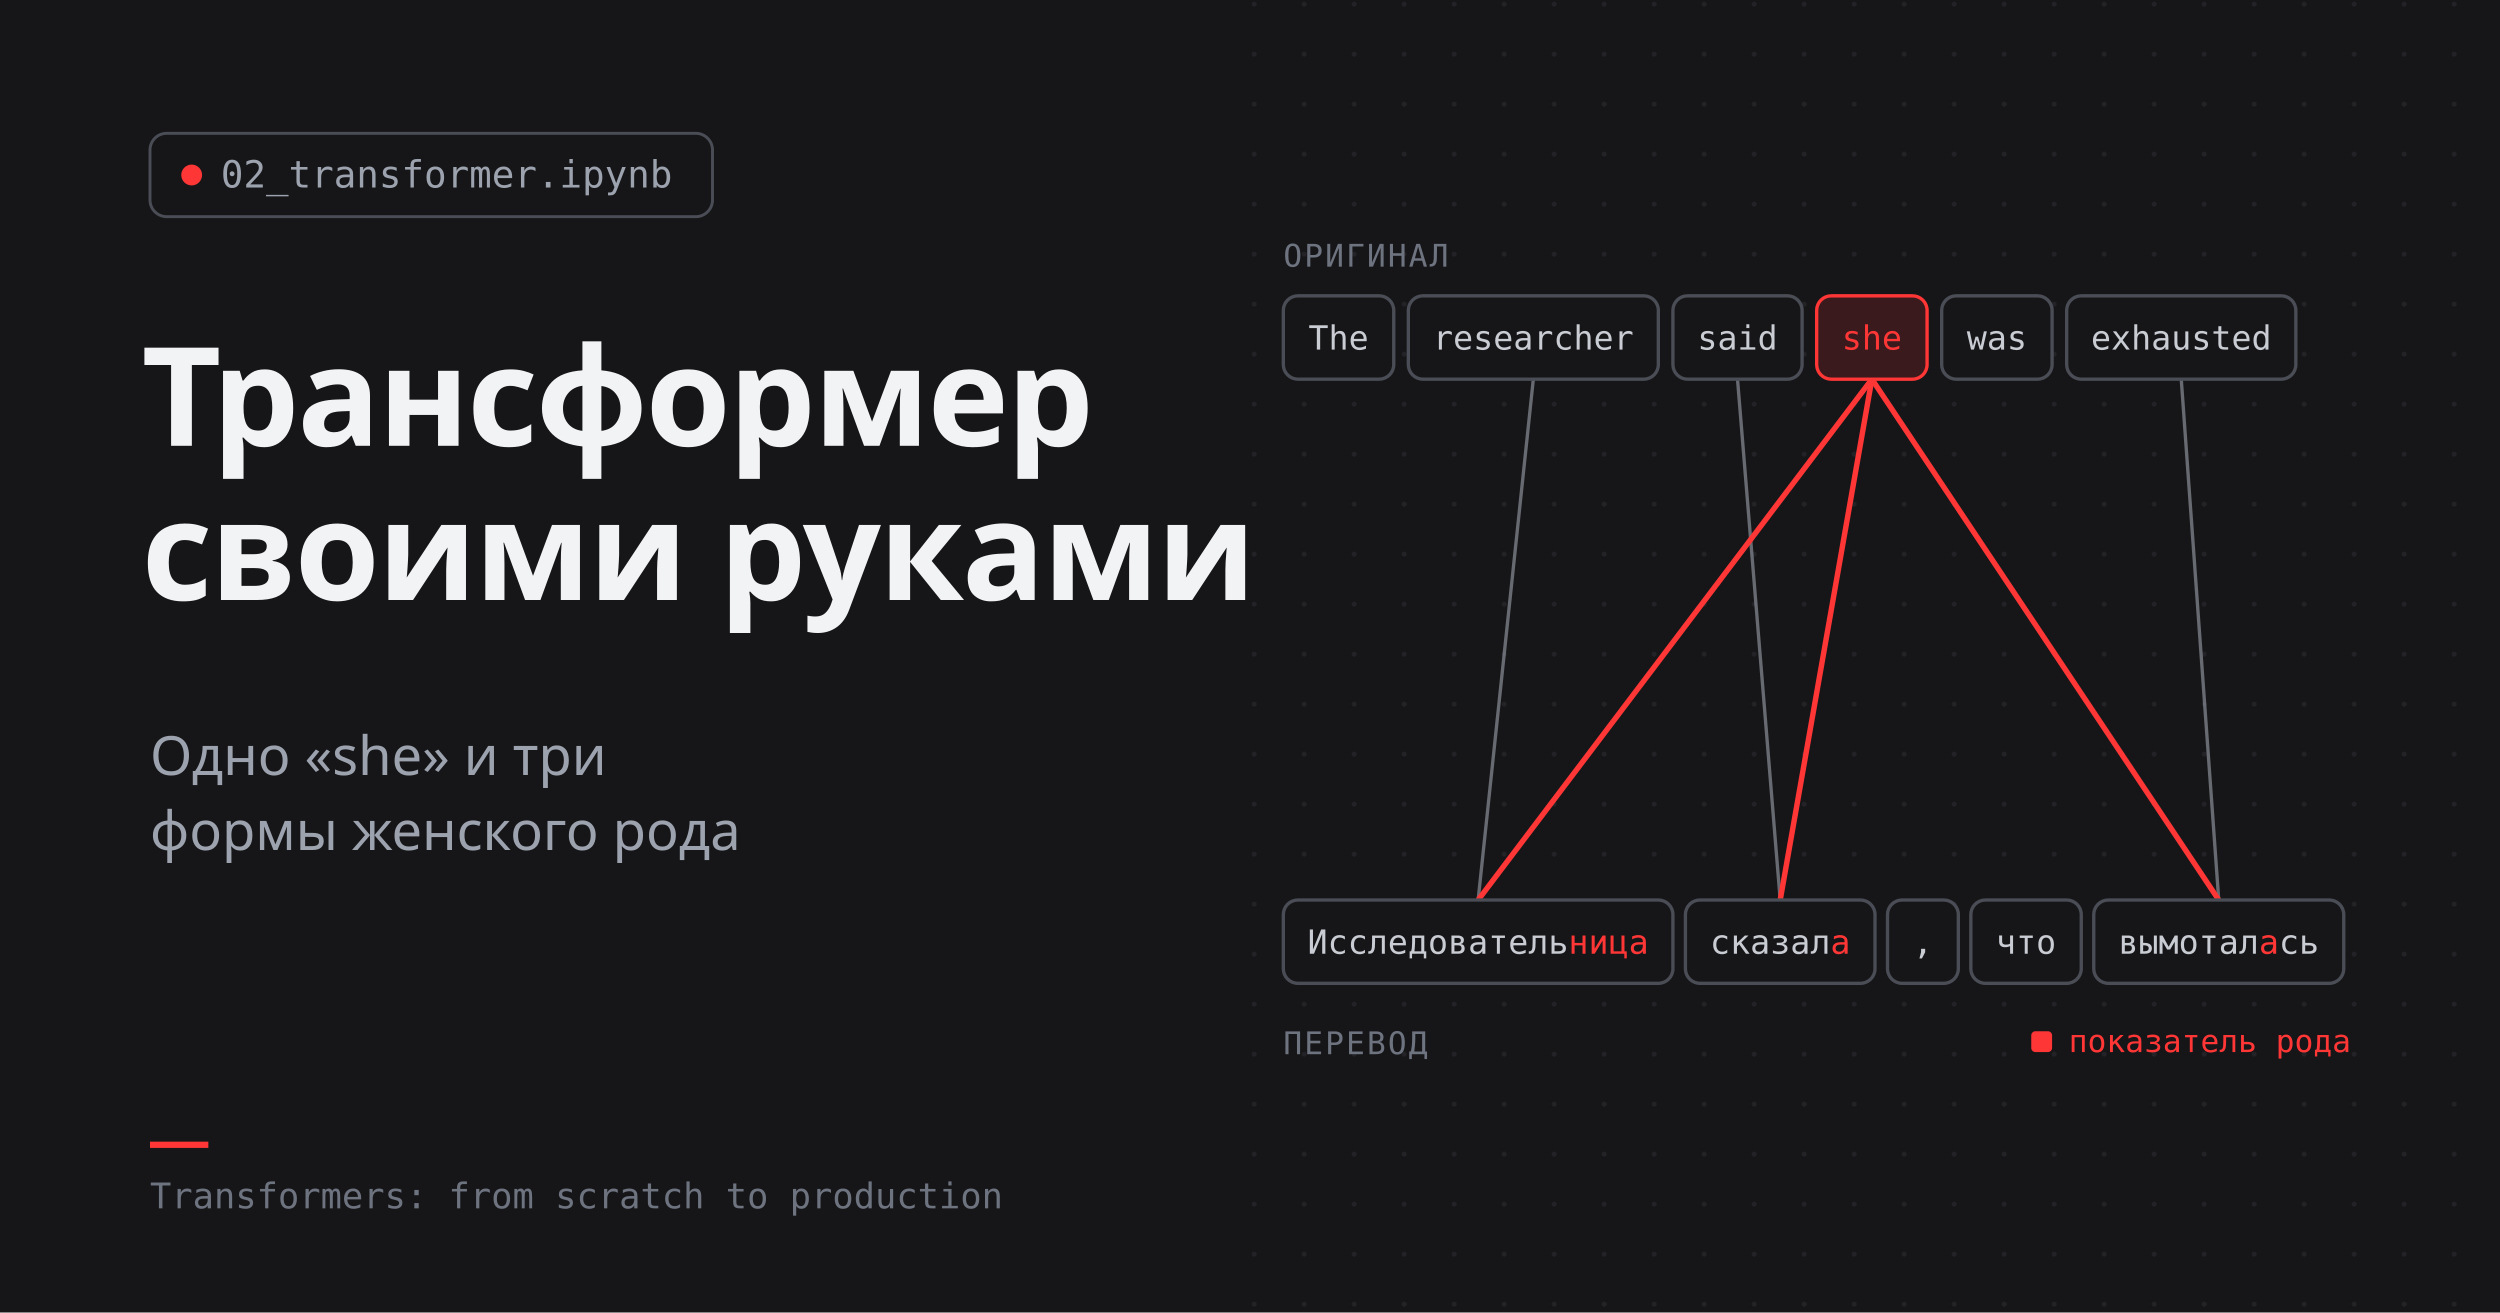
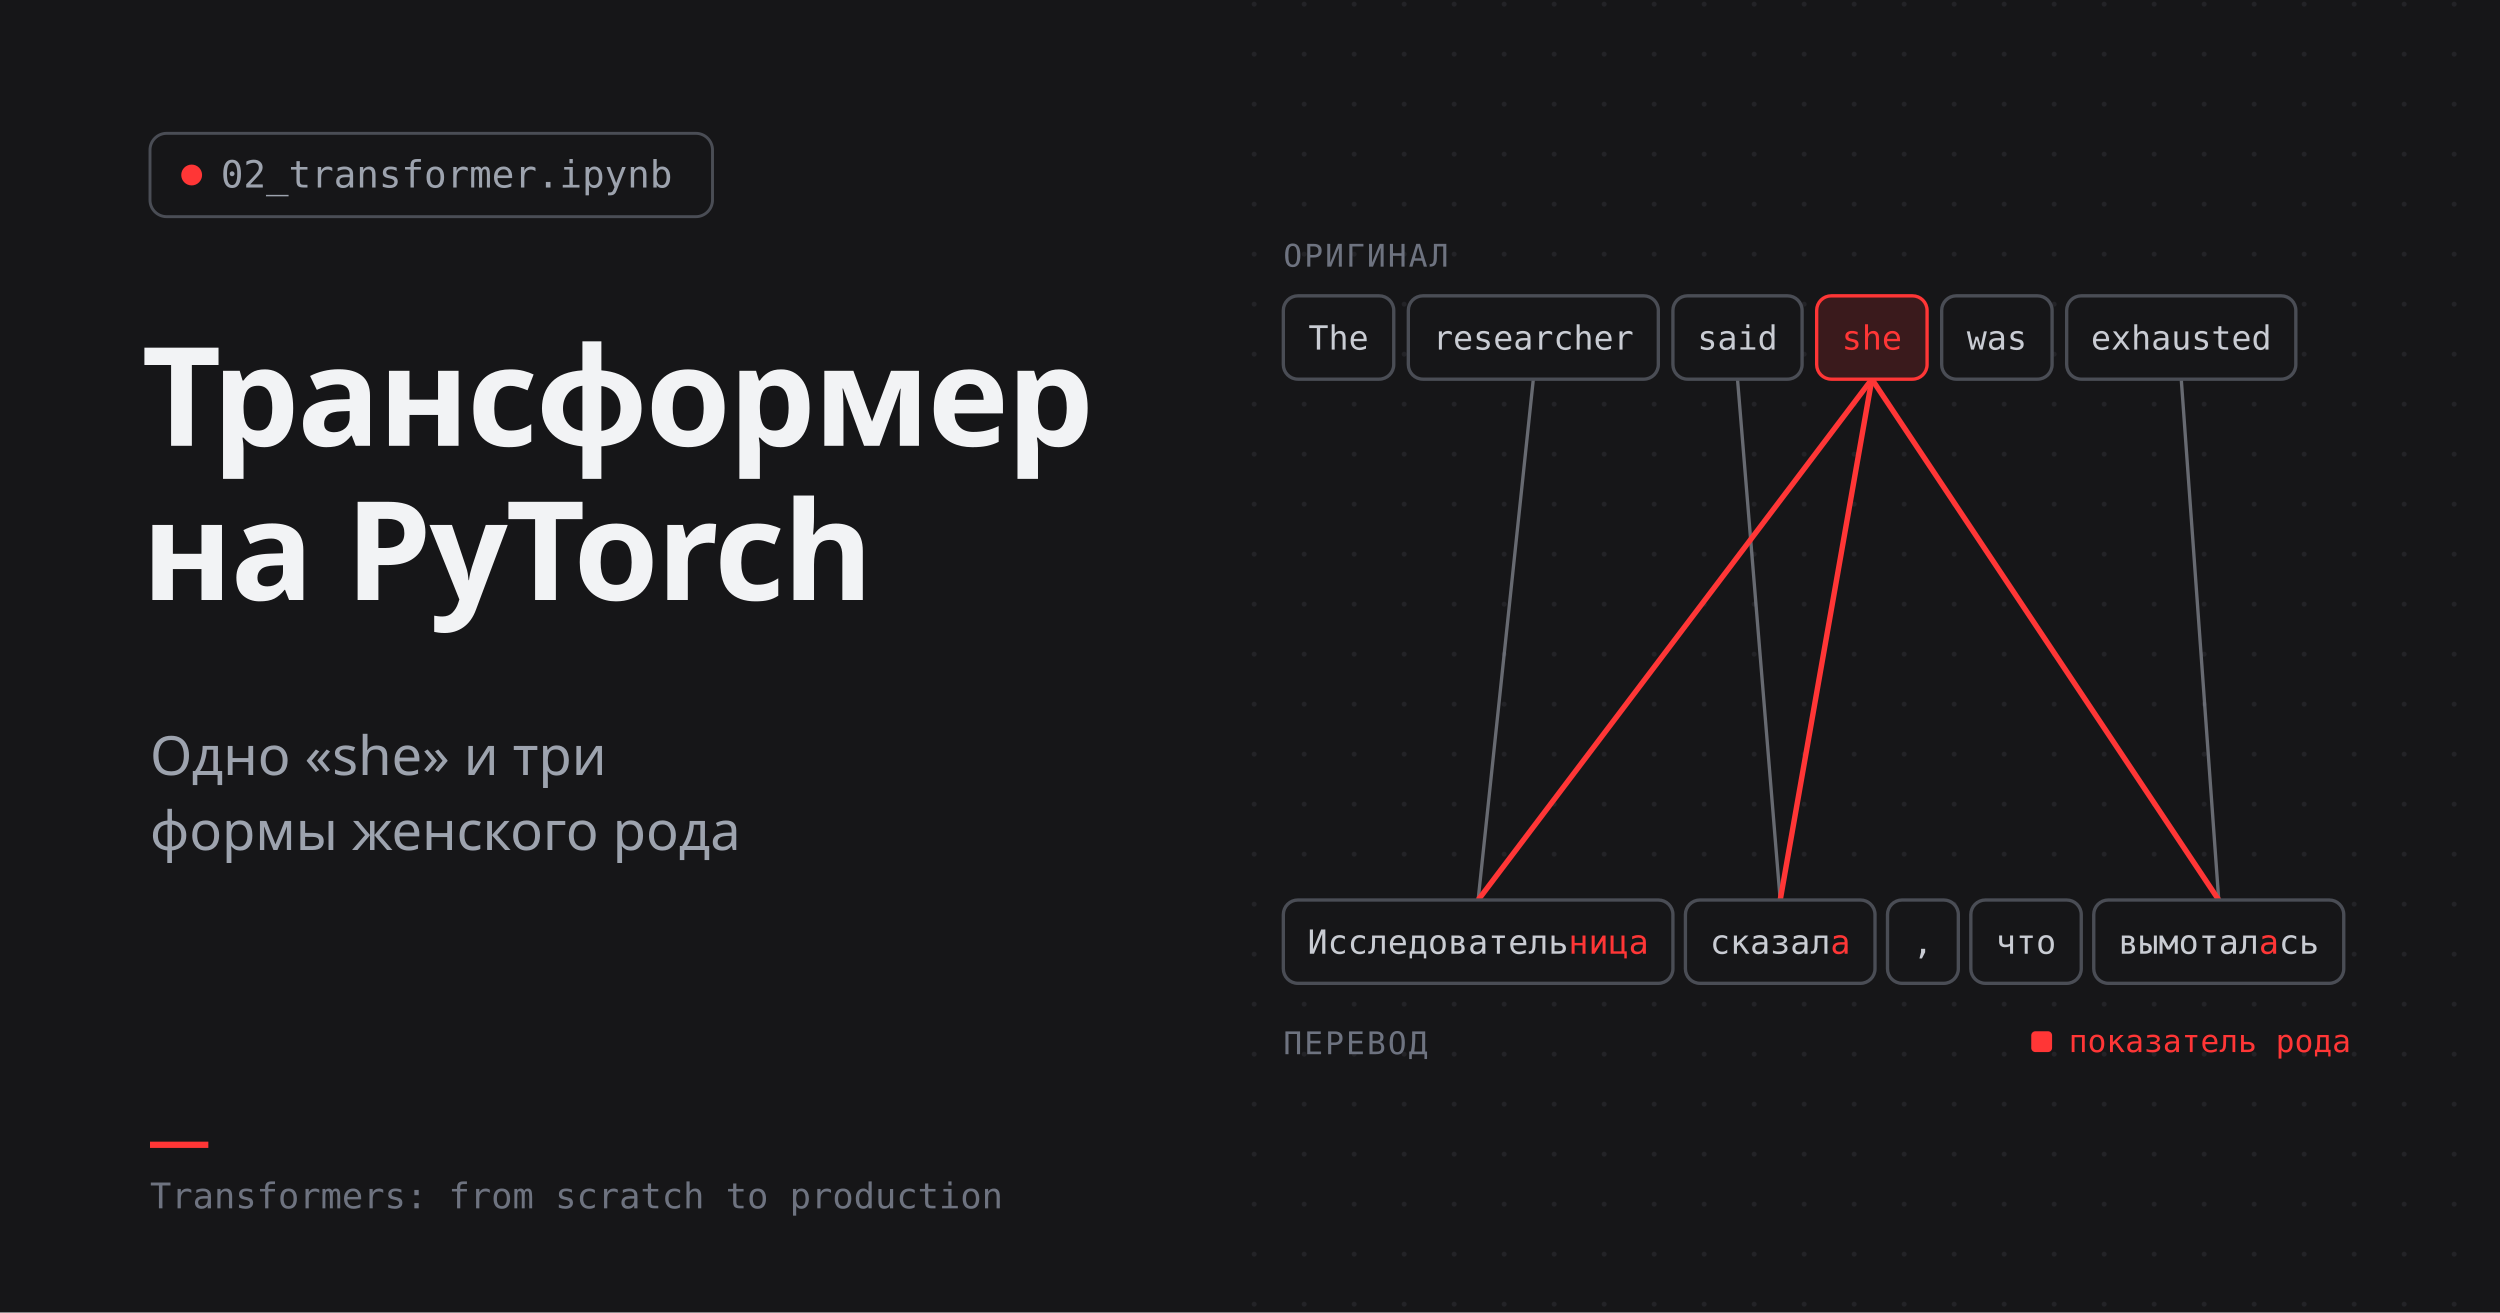
<svg xmlns="http://www.w3.org/2000/svg" viewBox="0 0 1200 630" width="1200" height="630">
  <defs>
    <pattern id="dots" width="24" height="24" patternUnits="userSpaceOnUse">
      <circle cx="2" cy="2" r="1.2" fill="#232327" />
    </pattern>
  </defs>
  <rect width="1200" height="630" fill="#161618" />
  <rect x="600" width="600" height="630" fill="url(#dots)" />
  <rect x="72" y="64" width="270" height="40" rx="8" fill="none" stroke="#4A4D55" stroke-width="1.4" />
  <circle cx="92" cy="84" r="5" fill="#FF3636" />
  <text x="106.0" y="90.0" font-family="'IBM Plex Mono', monospace" font-size="18" font-weight="400" fill="#9DA3AE" text-anchor="start">02_transformer.ipynb</text>
  <text x="68.0" y="214.0" font-family="'IBM Plex Sans', sans-serif" font-size="66" font-weight="600" fill="#F2F3F5" text-anchor="start" letter-spacing="-1">Трансформер</text>
-   <text x="68.0" y="288.0" font-family="'IBM Plex Sans', sans-serif" font-size="66" font-weight="600" fill="#F2F3F5" text-anchor="start" letter-spacing="-1">своими руками</text>
+   <text x="68.0" y="288.0" font-family="'IBM Plex Sans', sans-serif" font-size="66" font-weight="600" fill="#F2F3F5" text-anchor="start" letter-spacing="-1">на PyTorch</text>
  <text x="72.0" y="372.0" font-family="'IBM Plex Sans', sans-serif" font-size="26" font-weight="400" fill="#9DA3AE" text-anchor="start">Одно «she» и три</text>
  <text x="72.0" y="408.0" font-family="'IBM Plex Sans', sans-serif" font-size="26" font-weight="400" fill="#9DA3AE" text-anchor="start">формы женского рода</text>
  <rect x="72" y="548" width="28" height="3" fill="#FF3636" />
  <text x="72.0" y="580.0" font-family="'IBM Plex Mono', monospace" font-size="17" font-weight="400" fill="#6E7380" text-anchor="start">Transformers: from scratch to production</text>
  <text x="616.0" y="128.0" font-family="'IBM Plex Mono', monospace" font-size="15" font-weight="400" fill="#6E7380" text-anchor="start" letter-spacing="1">ОРИГИНАЛ</text>
  <line x1="709.5" y1="432" x2="736.0" y2="182" stroke="#8A8E98" stroke-opacity="0.7" stroke-width="1.6" />
  <line x1="854.5" y1="432" x2="834.0" y2="182" stroke="#8A8E98" stroke-opacity="0.7" stroke-width="1.6" />
  <line x1="1065.0" y1="432" x2="1047.0" y2="182" stroke="#8A8E98" stroke-opacity="0.7" stroke-width="1.6" />
  <line x1="709.5" y1="432" x2="898.5" y2="182" stroke="#FF3636" stroke-width="2.6" />
  <line x1="854.5" y1="432" x2="898.5" y2="182" stroke="#FF3636" stroke-width="2.6" />
  <line x1="1065.0" y1="432" x2="898.5" y2="182" stroke="#FF3636" stroke-width="2.6" />
  <rect x="616.0" y="142.0" width="53" height="40" rx="7" fill="#161618" stroke="#4A4D55" stroke-width="1.6" />
  <text x="642.5" y="167.8" font-family="'IBM Plex Mono', monospace" font-size="16" font-weight="500" fill="#C9CCD3" text-anchor="middle">The</text>
  <rect x="676.0" y="142.0" width="120" height="40" rx="7" fill="#161618" stroke="#4A4D55" stroke-width="1.6" />
  <text x="736.0" y="167.8" font-family="'IBM Plex Mono', monospace" font-size="16" font-weight="500" fill="#C9CCD3" text-anchor="middle">researcher</text>
  <rect x="803.0" y="142.0" width="62" height="40" rx="7" fill="#161618" stroke="#4A4D55" stroke-width="1.6" />
  <text x="834.0" y="167.8" font-family="'IBM Plex Mono', monospace" font-size="16" font-weight="500" fill="#C9CCD3" text-anchor="middle">said</text>
  <rect x="872.0" y="142.0" width="53" height="40" rx="7" fill="#3A1A1C" stroke="#FF3636" stroke-width="1.6" />
  <text x="898.5" y="167.8" font-family="'IBM Plex Mono', monospace" font-size="16" font-weight="500" fill="#FF3636" text-anchor="middle">she</text>
  <rect x="932.0" y="142.0" width="53" height="40" rx="7" fill="#161618" stroke="#4A4D55" stroke-width="1.6" />
  <text x="958.5" y="167.8" font-family="'IBM Plex Mono', monospace" font-size="16" font-weight="500" fill="#C9CCD3" text-anchor="middle">was</text>
  <rect x="992.0" y="142.0" width="110" height="40" rx="7" fill="#161618" stroke="#4A4D55" stroke-width="1.6" />
  <text x="1047.0" y="167.8" font-family="'IBM Plex Mono', monospace" font-size="16" font-weight="500" fill="#C9CCD3" text-anchor="middle">exhausted</text>
  <rect x="616.0" y="432.0" width="187" height="40" rx="7" fill="#161618" stroke="#4A4D55" stroke-width="1.6" />
  <text x="709.5" y="457.8" font-family="'IBM Plex Mono', monospace" font-size="16" font-weight="500" fill="#C9CCD3" text-anchor="middle">Исследователь<tspan fill="#FF3636">ница</tspan>
  </text>
  <rect x="809.0" y="432.0" width="91" height="40" rx="7" fill="#161618" stroke="#4A4D55" stroke-width="1.6" />
  <text x="854.5" y="457.8" font-family="'IBM Plex Mono', monospace" font-size="16" font-weight="500" fill="#C9CCD3" text-anchor="middle">сказал<tspan fill="#FF3636">а</tspan>
  </text>
  <rect x="906.0" y="432.0" width="34" height="40" rx="7" fill="#161618" stroke="#4A4D55" stroke-width="1.6" />
  <text x="923.0" y="457.8" font-family="'IBM Plex Mono', monospace" font-size="16" font-weight="500" fill="#C9CCD3" text-anchor="middle">,</text>
  <rect x="946.0" y="432.0" width="53" height="40" rx="7" fill="#161618" stroke="#4A4D55" stroke-width="1.6" />
  <text x="972.5" y="457.8" font-family="'IBM Plex Mono', monospace" font-size="16" font-weight="500" fill="#C9CCD3" text-anchor="middle">что</text>
  <rect x="1005.0" y="432.0" width="120" height="40" rx="7" fill="#161618" stroke="#4A4D55" stroke-width="1.6" />
  <text x="1065.0" y="457.8" font-family="'IBM Plex Mono', monospace" font-size="16" font-weight="500" fill="#C9CCD3" text-anchor="middle">вымотал<tspan fill="#FF3636">а</tspan>сь</text>
  <text x="616.0" y="506.0" font-family="'IBM Plex Mono', monospace" font-size="15" font-weight="400" fill="#6E7380" text-anchor="start" letter-spacing="1">ПЕРЕВОД</text>
  <rect x="975" y="495" width="10" height="10" rx="2" fill="#FF3636" />
  <text x="993.0" y="505.0" font-family="'IBM Plex Mono', monospace" font-size="15" font-weight="500" fill="#FF3636" text-anchor="start">показатель рода</text>
</svg>
